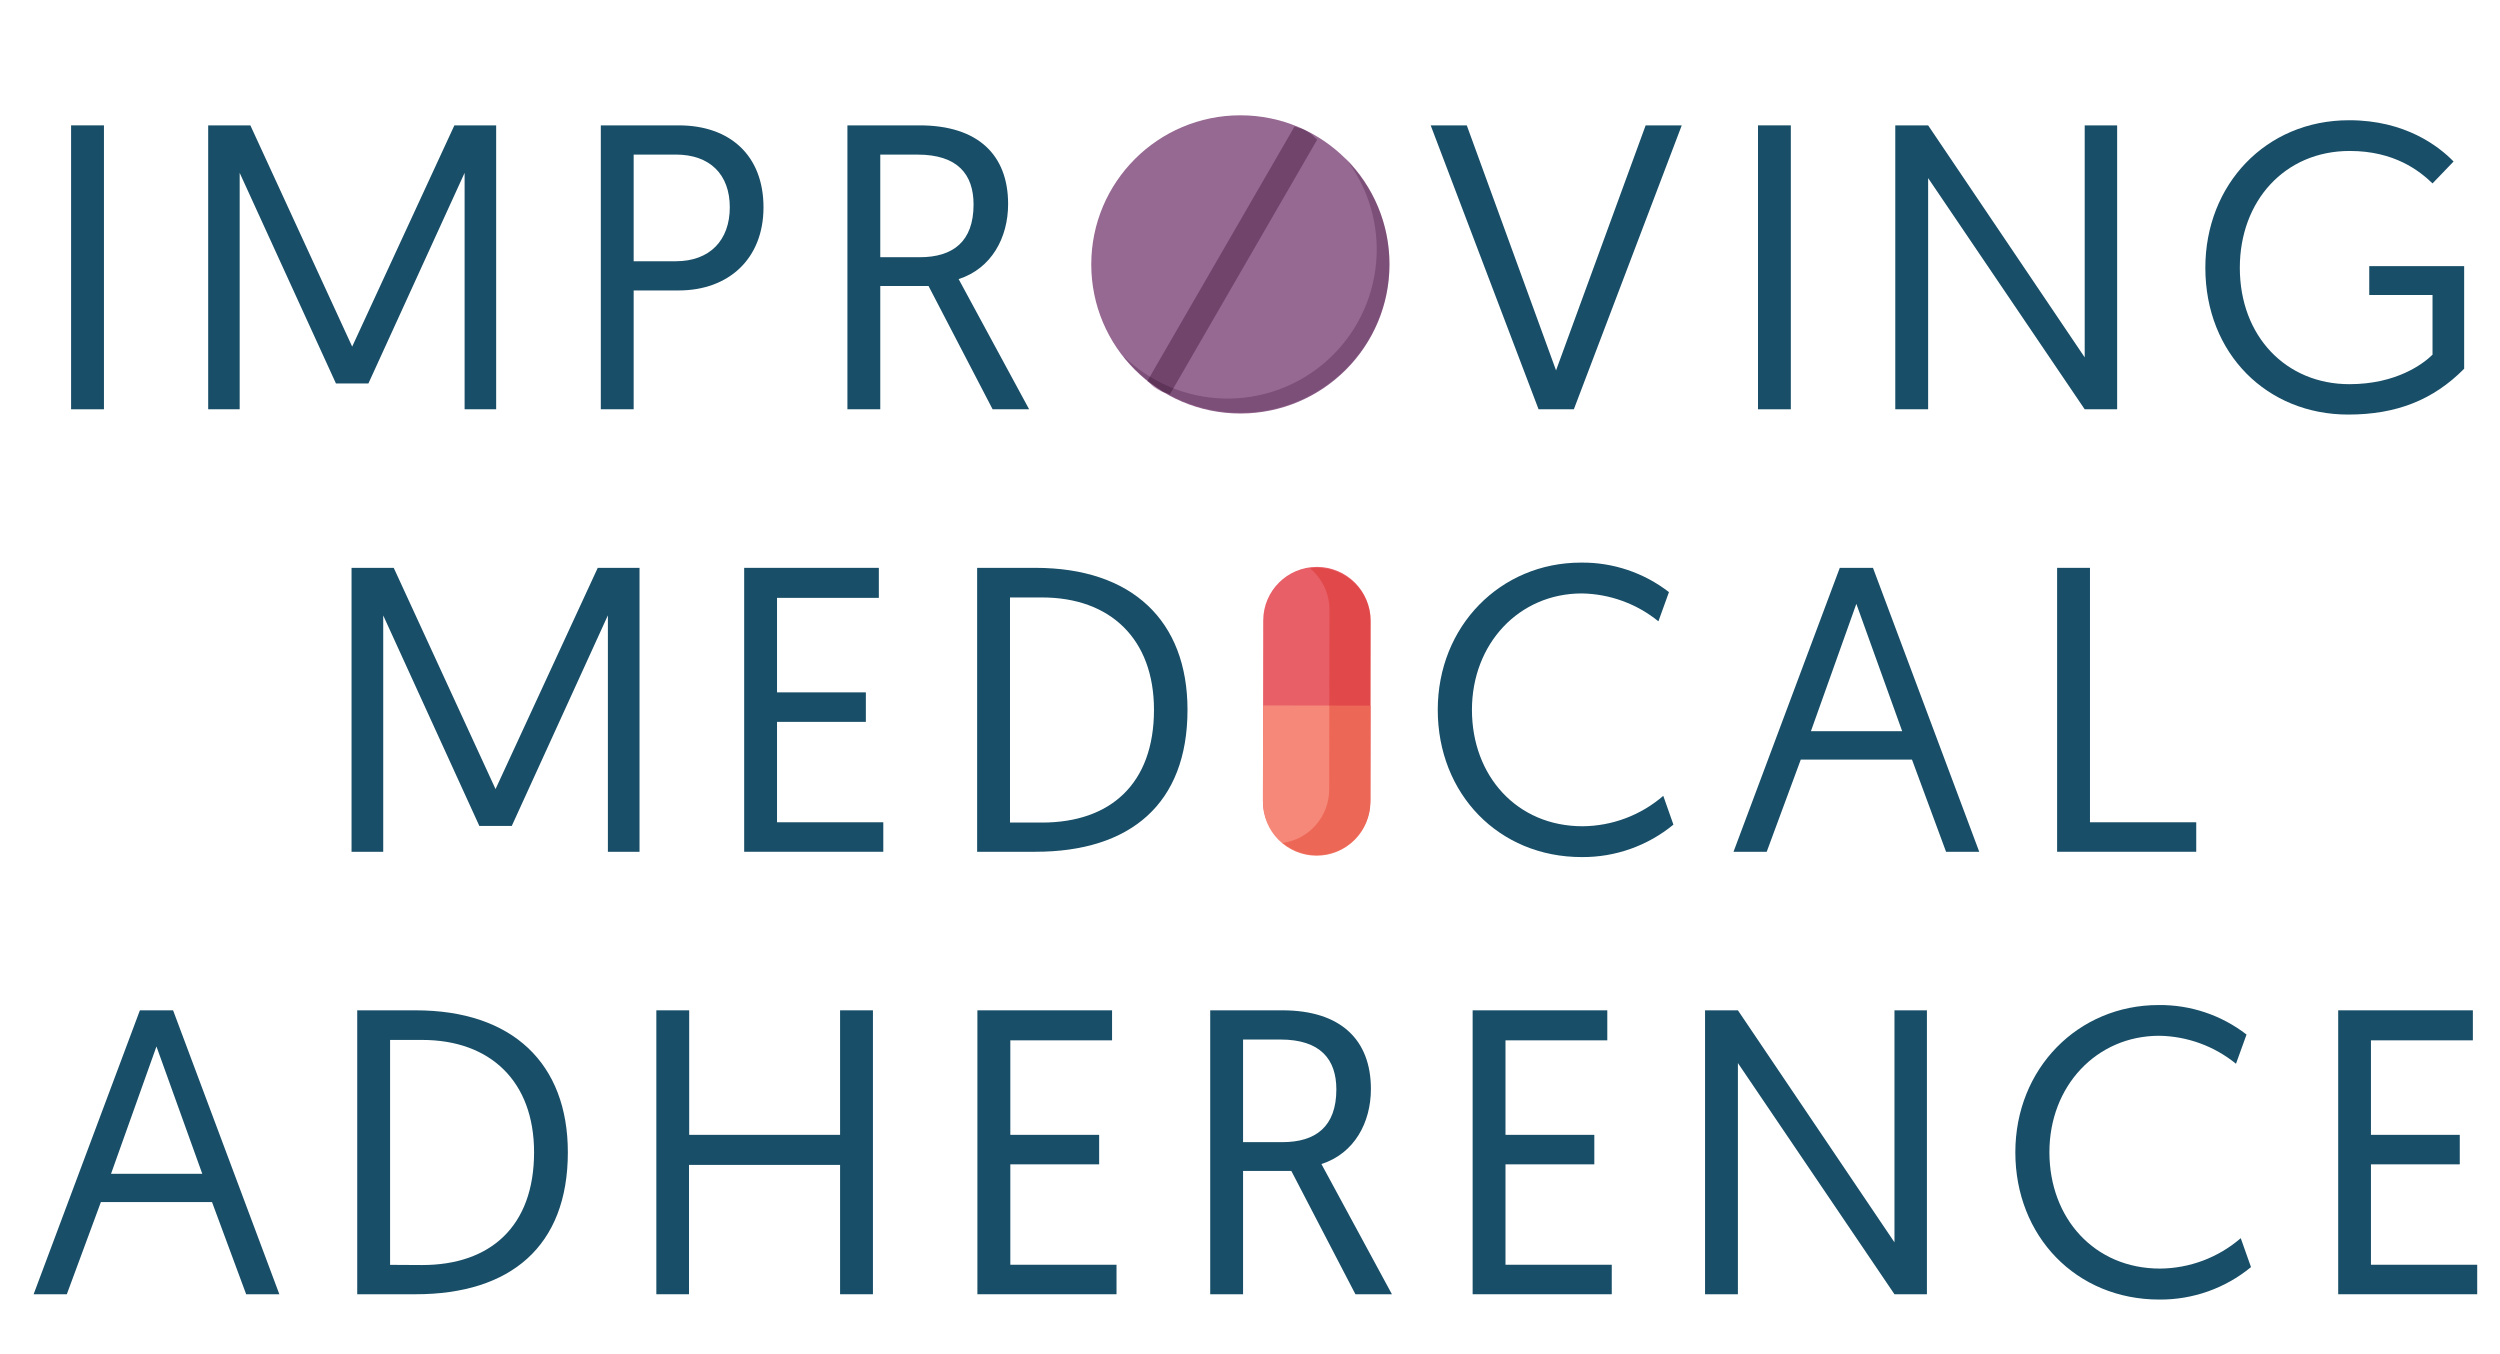
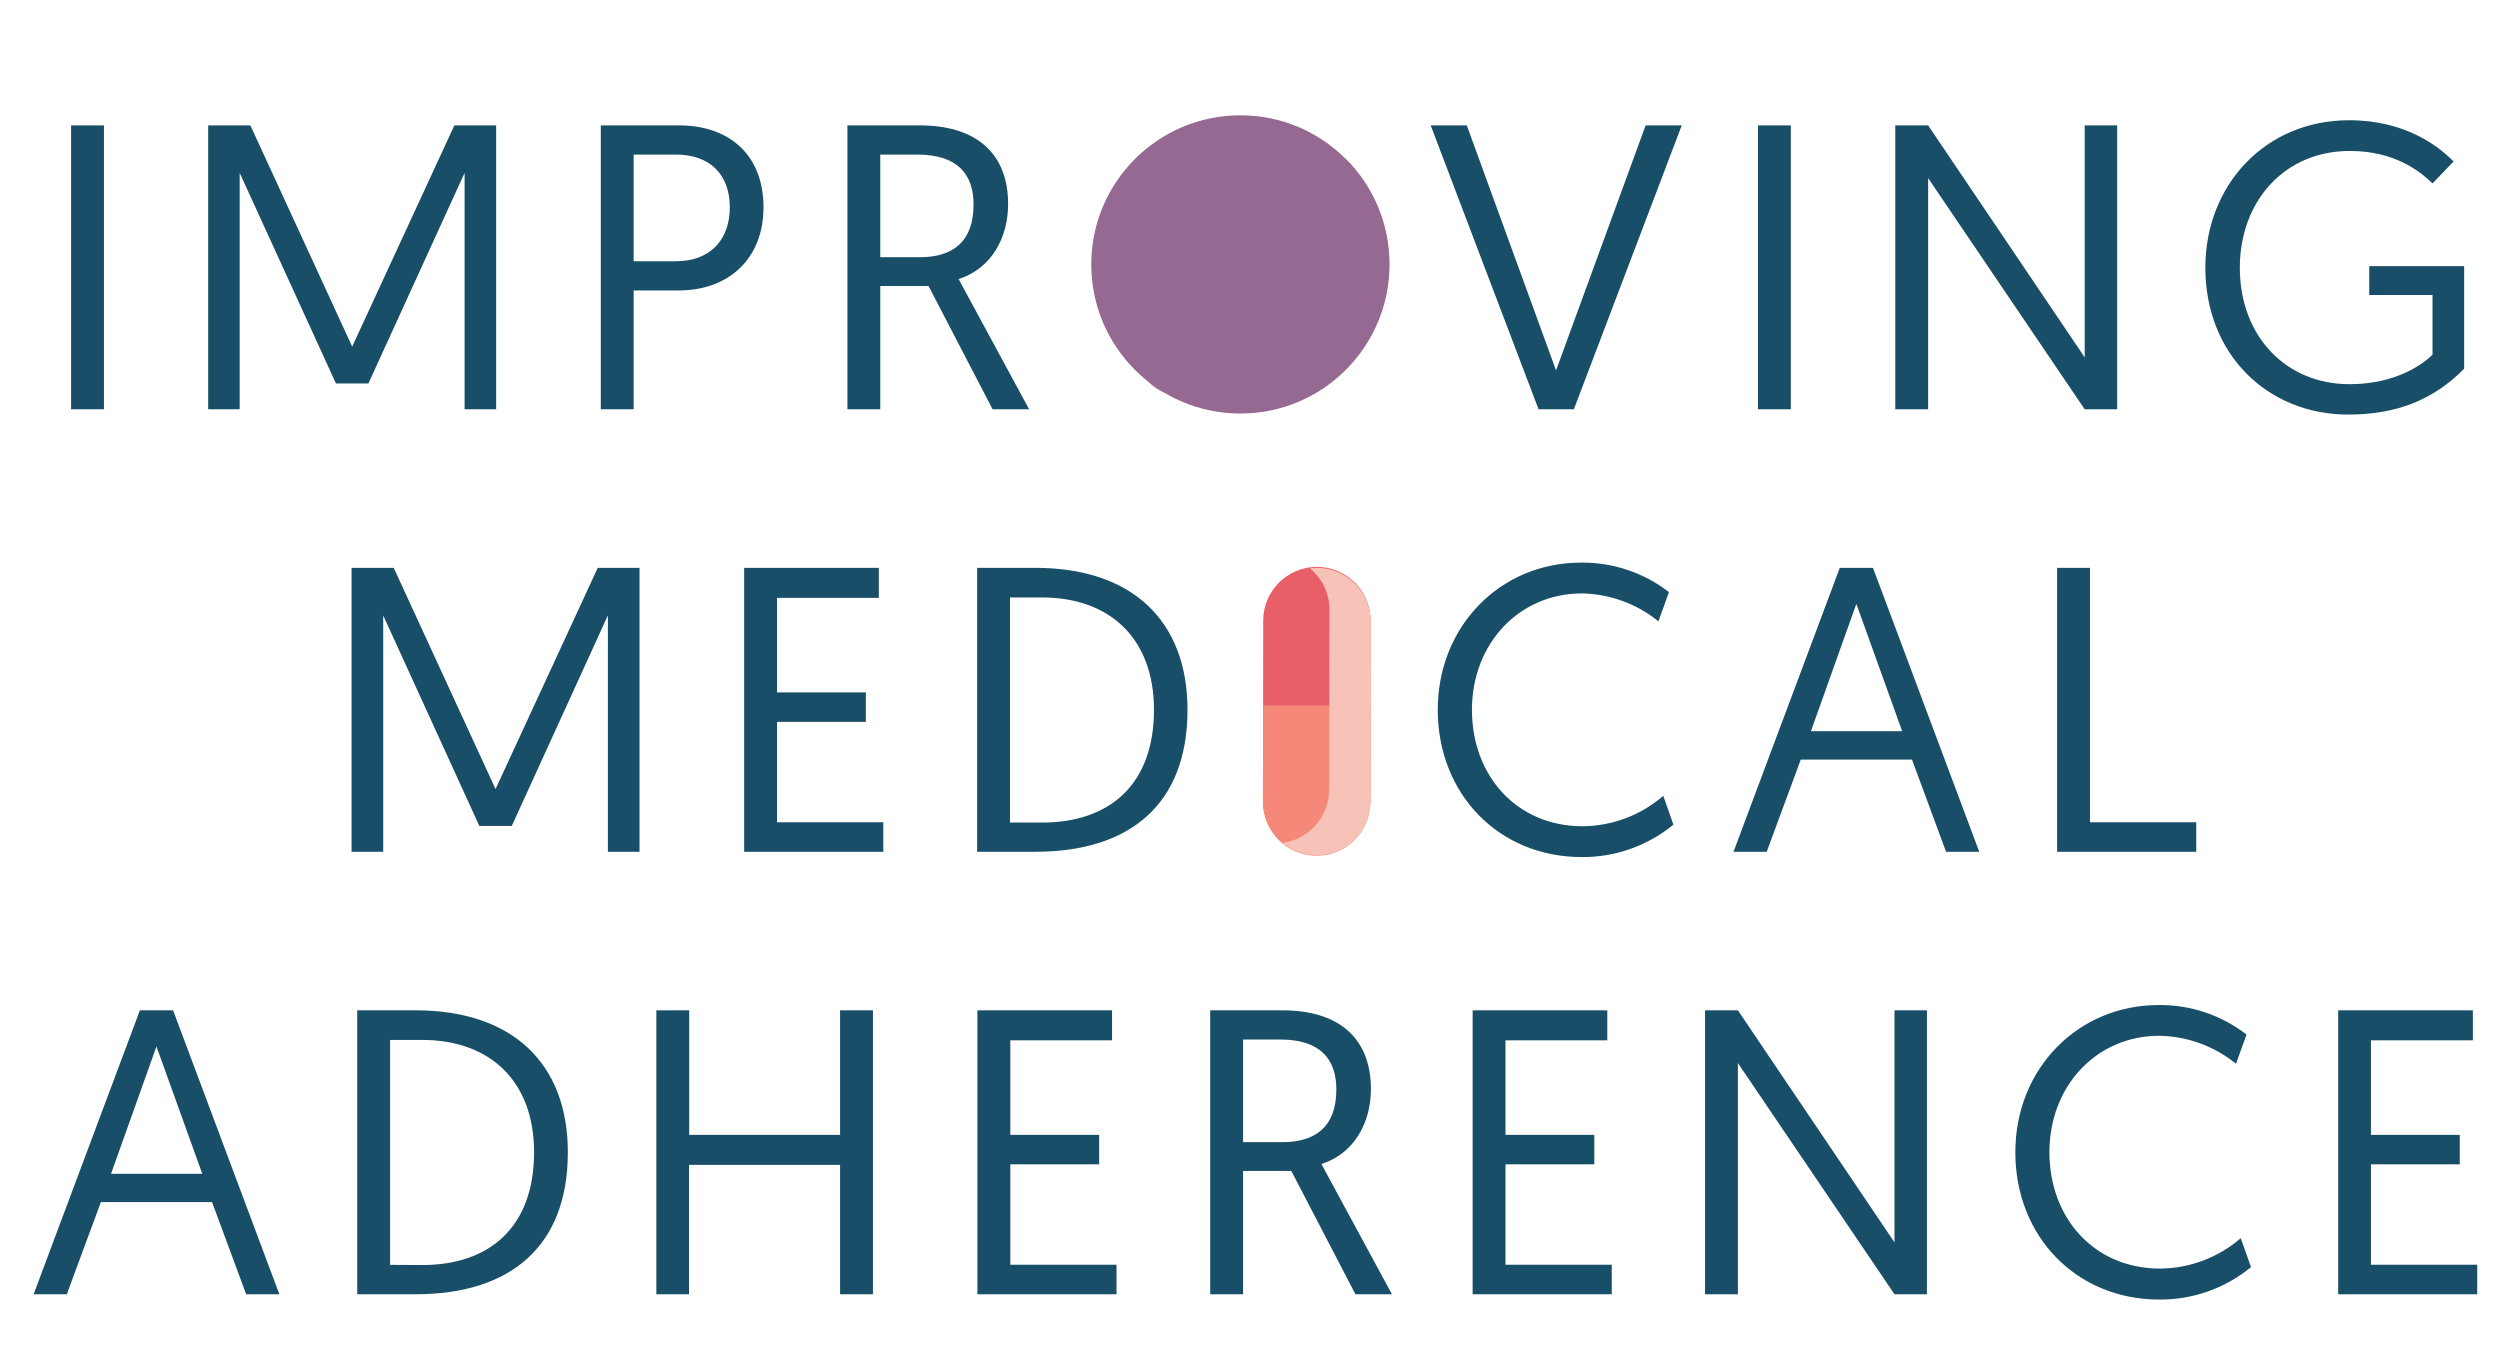
<svg xmlns="http://www.w3.org/2000/svg" width="678" height="367" viewBox="0 0 678 367" fill="none">
-   <path d="M371.705 168.323C371.718 160.282 365.21 153.753 357.168 153.741C349.127 153.728 342.598 160.236 342.586 168.278L342.509 217.118C342.496 225.159 349.005 231.688 357.046 231.701C365.087 231.713 371.616 225.205 371.629 217.163L371.705 168.323Z" fill="#E85F67" />
-   <path d="M342.549 191.318L371.669 191.364L371.628 217.534C371.622 221.395 370.082 225.096 367.347 227.822C364.613 230.549 360.907 232.077 357.045 232.071C353.184 232.065 349.483 230.525 346.757 227.79C344.03 225.055 342.502 221.349 342.508 217.488L342.549 191.318Z" fill="#F58878" />
-   <g style="mix-blend-mode:multiply">
-     <g style="mix-blend-mode:multiply">
-       <path d="M357.26 154C356.591 153.996 355.923 154.039 355.26 154.13C356.916 155.496 358.248 157.211 359.163 159.153C360.077 161.094 360.551 163.214 360.55 165.36L360.47 214.2C360.454 217.718 359.169 221.112 356.85 223.758C354.532 226.403 351.336 228.123 347.85 228.6C350.446 230.765 353.72 231.951 357.1 231.95C360.957 231.945 364.655 230.414 367.386 227.692C370.118 224.969 371.662 221.277 371.68 217.42L371.76 168.58C371.755 164.729 370.228 161.035 367.512 158.304C364.796 155.574 361.111 154.026 357.26 154Z" fill="#F7C2B7" />
-     </g>
-   </g>
-   <path d="M336.39 112.15C358.725 112.15 376.83 94.044 376.83 71.71C376.83 49.376 358.725 31.27 336.39 31.27C314.056 31.27 295.95 49.376 295.95 71.71C295.95 94.044 314.056 112.15 336.39 112.15Z" fill="#966992" />
-   <g style="mix-blend-mode:multiply" opacity="0.42">
-     <path d="M364.82 42.8C371.138 50.902 374.135 61.105 373.201 71.336C372.267 81.568 367.473 91.06 359.793 97.885C352.113 104.709 342.123 108.354 331.853 108.078C321.583 107.802 311.803 103.627 304.5 96.4C307.899 100.759 312.156 104.375 317.008 107.023C321.86 109.672 327.203 111.298 332.708 111.8C338.213 112.303 343.762 111.671 349.013 109.944C354.264 108.217 359.105 105.432 363.237 101.76C367.369 98.088 370.704 93.608 373.037 88.597C375.369 83.585 376.649 78.148 376.797 72.623C376.946 67.097 375.959 61.6 373.899 56.47C371.839 51.341 368.749 46.688 364.82 42.8Z" fill="#966992" />
-   </g>
-   <g style="mix-blend-mode:multiply">
-     <g style="mix-blend-mode:multiply" opacity="0.6">
-       <path d="M351.08 34.3L311.15 103.36C312.79 104.69 312.06 104.52 313.95 105.62C315.84 106.72 315.33 106.16 317.3 106.91L357.23 37.85C355.59 36.52 356.32 36.69 354.43 35.6C352.54 34.51 353.06 35.06 351.08 34.3Z" fill="#966992" />
-     </g>
-   </g>
-   <path d="M19.28 34H28.19V111H19.28V34Z" fill="#184E67" />
-   <path d="M95.51 94L123.23 34H134.56V111H126V46.88L99.91 104H91.11L65 46.88V111H56.46V34H67.9L95.51 94Z" fill="#184E67" />
-   <path d="M162.94 34H184.06C198.06 34 207.06 42.25 207.06 56.22C207.06 70.19 197.6 78.77 184.06 78.77H171.85V111H162.94V34ZM183.29 70.85C192.53 70.85 197.92 65.13 197.92 56.22C197.92 47.31 192.53 41.92 183.29 41.92H171.85V70.86L183.29 70.85Z" fill="#184E67" />
-   <path d="M229.82 34H249.4C265.13 34 273.4 41.92 273.4 55.34C273.4 64.47 268.89 72.83 259.98 75.69L279.1 111H269.2L251.82 77.57H238.73V111H229.82V34ZM249.4 69.76C258.4 69.76 264.03 65.58 264.03 55.46C264.03 47.32 259.74 41.93 248.85 41.93H238.73V69.76H249.4Z" fill="#184E67" />
-   <path d="M417.26 111L388 34H397.79L422 100.45L446.3 34H456.09L426.83 111H417.26Z" fill="#184E67" />
-   <path d="M476.77 34H485.67V111H476.77V34Z" fill="#184E67" />
-   <path d="M514 34H522.91L565.37 96.92V34H574.17V111H565.37L522.91 48.3V111H514V34Z" fill="#184E67" />
-   <path d="M665.41 43.8L659.7 49.74C656.17 46.33 649.36 40.94 637.25 40.94C619.55 40.94 607.44 54.58 607.44 72.62C607.44 91.21 619.99 104.19 637.15 104.19C650.01 104.19 657.28 98.58 659.7 96.19V80H642.54V72.18H668.28V100C659.91 108.47 649.91 112.43 636.82 112.43C614.92 112.43 598.09 96.04 598.09 72.61C598.09 50.06 614.49 32.61 637.04 32.61C652.33 32.58 661.46 39.73 665.41 43.8Z" fill="#184E67" />
-   <path d="M134.39 214L162.11 154H173.44V231H164.86V166.88L138.79 224H130L103.93 166.91V231H95.34V154H106.78L134.39 214Z" fill="#184E67" />
-   <path d="M201.82 154H238.34V162.14H210.73V187.77H234.82V195.77H210.73V223H239.55V231H201.82V154Z" fill="#184E67" />
-   <path d="M265 154H280.8C307.09 154 322.05 168.41 322.05 192.5C322.05 218.02 306.54 231 280.8 231H265V154ZM282.6 223.08C301.08 223.08 312.96 212.63 312.96 192.5C312.96 173.25 301.08 162.03 282.6 162.03H273.91V223.08H282.6Z" fill="#184E67" />
-   <path d="M453.83 223.64C446.832 229.398 438.032 232.513 428.97 232.44C406.42 232.44 389.92 215.28 389.92 192.51C389.92 169.74 406.97 152.58 428.75 152.58C437.382 152.474 445.795 155.294 452.62 160.58L449.76 168.5C443.881 163.728 436.571 161.066 429 160.94C411.95 160.94 399.19 174.58 399.19 192.51C399.19 210.44 411.4 224.08 429.19 224.08C437.236 224.021 444.997 221.096 451.08 215.83L453.83 223.64Z" fill="#184E67" />
-   <path d="M488.37 206L479.13 231H470.13L498.95 154H507.95L536.77 231H527.77L518.53 206H488.37ZM503.44 163.76L491.12 198.3H515.87L503.44 163.76Z" fill="#184E67" />
-   <path d="M557.89 154H566.8V223H595.62V231H557.89V154Z" fill="#184E67" />
-   <path d="M27.36 326L18.12 351H9.12L37.94 274H46.94L75.76 351H66.76L57.5 326H27.36ZM42.43 283.8L30.11 318.34H54.86L42.43 283.8Z" fill="#184E67" />
-   <path d="M96.88 274H112.72C139 274 154 288.42 154 312.51C154 338 138.46 351 112.72 351H96.88V274ZM114.48 343.08C132.96 343.08 144.84 332.63 144.84 312.5C144.84 293.25 132.96 282.03 114.48 282.03H105.79V343.03L114.48 343.08Z" fill="#184E67" />
-   <path d="M178 274H186.91V307.77H227.83V274H236.74V351H227.83V315.92H186.86V351H178V274Z" fill="#184E67" />
-   <path d="M265.07 274H301.59V282.14H274V307.77H298.09V315.77H274V343H302.8V351H265.07V274Z" fill="#184E67" />
-   <path d="M328.21 274H347.79C363.52 274 371.79 281.92 371.79 295.34C371.79 304.47 367.28 312.83 358.37 315.69L377.49 351H367.59L350.21 317.56H337.12V351H328.21V274ZM347.79 309.75C356.79 309.75 362.42 305.57 362.42 295.45C362.42 287.31 358.13 281.92 347.24 281.92H337.12V309.75H347.79Z" fill="#184E67" />
-   <path d="M399.38 274H435.9V282.14H408.29V307.77H432.38V315.77H408.29V343H437.11V351H399.38V274Z" fill="#184E67" />
-   <path d="M462.41 274H471.32L513.78 336.92V274H522.58V351H513.78L471.32 288.3V351H462.41V274Z" fill="#184E67" />
-   <path d="M610.47 343.64C603.472 349.398 594.672 352.513 585.61 352.44C563.06 352.44 546.56 335.28 546.56 312.51C546.56 289.74 563.61 272.57 585.39 272.57C594.022 272.464 602.436 275.284 609.26 280.57L606.4 288.49C600.517 283.701 593.195 281.028 585.61 280.9C568.56 280.9 555.8 294.54 555.8 312.47C555.8 330.4 568.01 344.04 585.8 344.04C593.846 343.981 601.607 341.056 607.69 335.79L610.47 343.64Z" fill="#184E67" />
-   <path d="M634.12 274H670.64V282.14H643V307.77H667.09V315.77H643V343H671.82V351H634.12V274Z" fill="#184E67" />
+   <path d="M371.705 168.323c.013-8.041-6.495-14.57-14.537-14.582-8.041-.013-14.57 6.495-14.582 14.537l-.077 48.84c-.013 8.041 6.496 14.57 14.537 14.583 8.041.012 14.57-6.496 14.583-14.538l.076-48.84z" fill="#E85F67" />
+   <path d="M342.549 191.318l29.12.046-.041 26.17a14.558 14.558 0 0 1-14.583 14.537 14.558 14.558 0 0 1-14.537-14.583l.041-26.17z" fill="#F58878" />
+   <path d="M357.26 154a14.084 14.084 0 0 0-2 .13 14.547 14.547 0 0 1 5.29 11.23l-.08 48.84a14.601 14.601 0 0 1-12.62 14.4 14.437 14.437 0 0 0 9.25 3.35 14.598 14.598 0 0 0 14.58-14.53l.08-48.84a14.6 14.6 0 0 0-14.5-14.58z" fill="#F7C2B7" />
+   <path d="M336.39 112.15c22.335 0 40.44-18.106 40.44-40.44 0-22.334-18.105-40.44-40.44-40.44-22.334 0-40.44 18.106-40.44 40.44 0 22.334 18.106 40.44 40.44 40.44z" fill="#966992" />
+   <path d="M364.82 42.8a40.428 40.428 0 0 1-32.967 65.278A40.43 40.43 0 0 1 304.5 96.4a40.423 40.423 0 0 0 44.513 13.544 40.425 40.425 0 0 0 27.784-37.321A40.42 40.42 0 0 0 364.82 42.8z" fill="#966992" opacity=".42" />
+   <path d="M351.08 34.3l-39.93 69.06c1.64 1.33.91 1.16 2.8 2.26 1.89 1.1 1.38.54 3.35 1.29l39.93-69.06c-1.64-1.33-.91-1.16-2.8-2.25-1.89-1.09-1.37-.54-3.35-1.3z" fill="#966992" opacity=".6" />
+   <path d="M19.28 34h8.91v77h-8.91V34zM95.51 94l27.72-60h11.33v77H126V46.88L99.91 104h-8.8L65 46.88V111h-8.54V34H67.9l27.61 60zM162.94 34h21.12c14 0 23 8.25 23 22.22 0 13.97-9.46 22.55-23 22.55h-12.21V111h-8.91V34zm20.35 36.85c9.24 0 14.63-5.72 14.63-14.63s-5.39-14.3-14.63-14.3h-11.44v28.94l11.44-.01zM229.82 34h19.58c15.73 0 24 7.92 24 21.34 0 9.13-4.51 17.49-13.42 20.35L279.1 111h-9.9l-17.38-33.43h-13.09V111h-8.91V34zm19.58 35.76c9 0 14.63-4.18 14.63-14.3 0-8.14-4.29-13.53-15.18-13.53h-10.12v27.83h10.67zM417.26 111L388 34h9.79L422 100.45 446.3 34h9.79l-29.26 77h-9.57zM476.77 34h8.9v77h-8.9V34zM514 34h8.91l42.46 62.92V34h8.8v77h-8.8l-42.46-62.7V111H514V34zM665.41 43.8l-5.71 5.94c-3.53-3.41-10.34-8.8-22.45-8.8-17.7 0-29.81 13.64-29.81 31.68 0 18.59 12.55 31.57 29.71 31.57 12.86 0 20.13-5.61 22.55-8V80h-17.16v-7.82h25.74V100c-8.37 8.47-18.37 12.43-31.46 12.43-21.9 0-38.73-16.39-38.73-39.82 0-22.55 16.4-40 38.95-40 15.29-.03 24.42 7.12 28.37 11.19zM134.39 214l27.72-60h11.33v77h-8.58v-64.12L138.79 224H130l-26.07-57.09V231h-8.59v-77h11.44l27.61 60zM201.82 154h36.52v8.14h-27.61v25.63h24.09v8h-24.09V223h28.82v8h-37.73v-77zM265 154h15.8c26.29 0 41.25 14.41 41.25 38.5 0 25.52-15.51 38.5-41.25 38.5H265v-77zm17.6 69.08c18.48 0 30.36-10.45 30.36-30.58 0-19.25-11.88-30.47-30.36-30.47h-8.69v61.05h8.69zM453.83 223.64a38.638 38.638 0 0 1-24.86 8.8c-22.55 0-39.05-17.16-39.05-39.93s17.05-39.93 38.83-39.93a38.216 38.216 0 0 1 23.87 8l-2.86 7.92a33.834 33.834 0 0 0-20.76-7.56c-17.05 0-29.81 13.64-29.81 31.57s12.21 31.57 30 31.57a33.823 33.823 0 0 0 21.89-8.25l2.75 7.81zM488.37 206l-9.24 25h-9l28.82-77h9l28.82 77h-9l-9.24-25h-30.16zm15.07-42.24l-12.32 34.54h24.75l-12.43-34.54zM557.89 154h8.91v69h28.82v8h-37.73v-77zM27.36 326l-9.24 25h-9l28.82-77h9l28.82 77h-9l-9.26-25H27.36zm15.07-42.2l-12.32 34.54h24.75L42.43 283.8zM96.88 274h15.84C139 274 154 288.42 154 312.51 154 338 138.46 351 112.72 351H96.88v-77zm17.6 69.08c18.48 0 30.36-10.45 30.36-30.58 0-19.25-11.88-30.47-30.36-30.47h-8.69v61l8.69.05zM178 274h8.91v33.77h40.92V274h8.91v77h-8.91v-35.08h-40.97V351H178v-77zM265.07 274h36.52v8.14H274v25.63h24.09v8H274V343h28.8v8h-37.73v-77zM328.21 274h19.58c15.73 0 24 7.92 24 21.34 0 9.13-4.51 17.49-13.42 20.35L377.49 351h-9.9l-17.38-33.44h-13.09V351h-8.91v-77zm19.58 35.75c9 0 14.63-4.18 14.63-14.3 0-8.14-4.29-13.53-15.18-13.53h-10.12v27.83h10.67zM399.38 274h36.52v8.14h-27.61v25.63h24.09v8h-24.09V343h28.82v8h-37.73v-77zM462.41 274h8.91l42.46 62.92V274h8.8v77h-8.8l-42.46-62.7V351h-8.91v-77zM610.47 343.64a38.638 38.638 0 0 1-24.86 8.8c-22.55 0-39.05-17.16-39.05-39.93s17.05-39.94 38.83-39.94a38.214 38.214 0 0 1 23.87 8l-2.86 7.92a33.836 33.836 0 0 0-20.79-7.59c-17.05 0-29.81 13.64-29.81 31.57s12.21 31.57 30 31.57a33.823 33.823 0 0 0 21.89-8.25l2.78 7.85zM634.12 274h36.52v8.14H643v25.63h24.09v8H643V343h28.82v8h-37.7v-77z" fill="#184E67" />
</svg>
